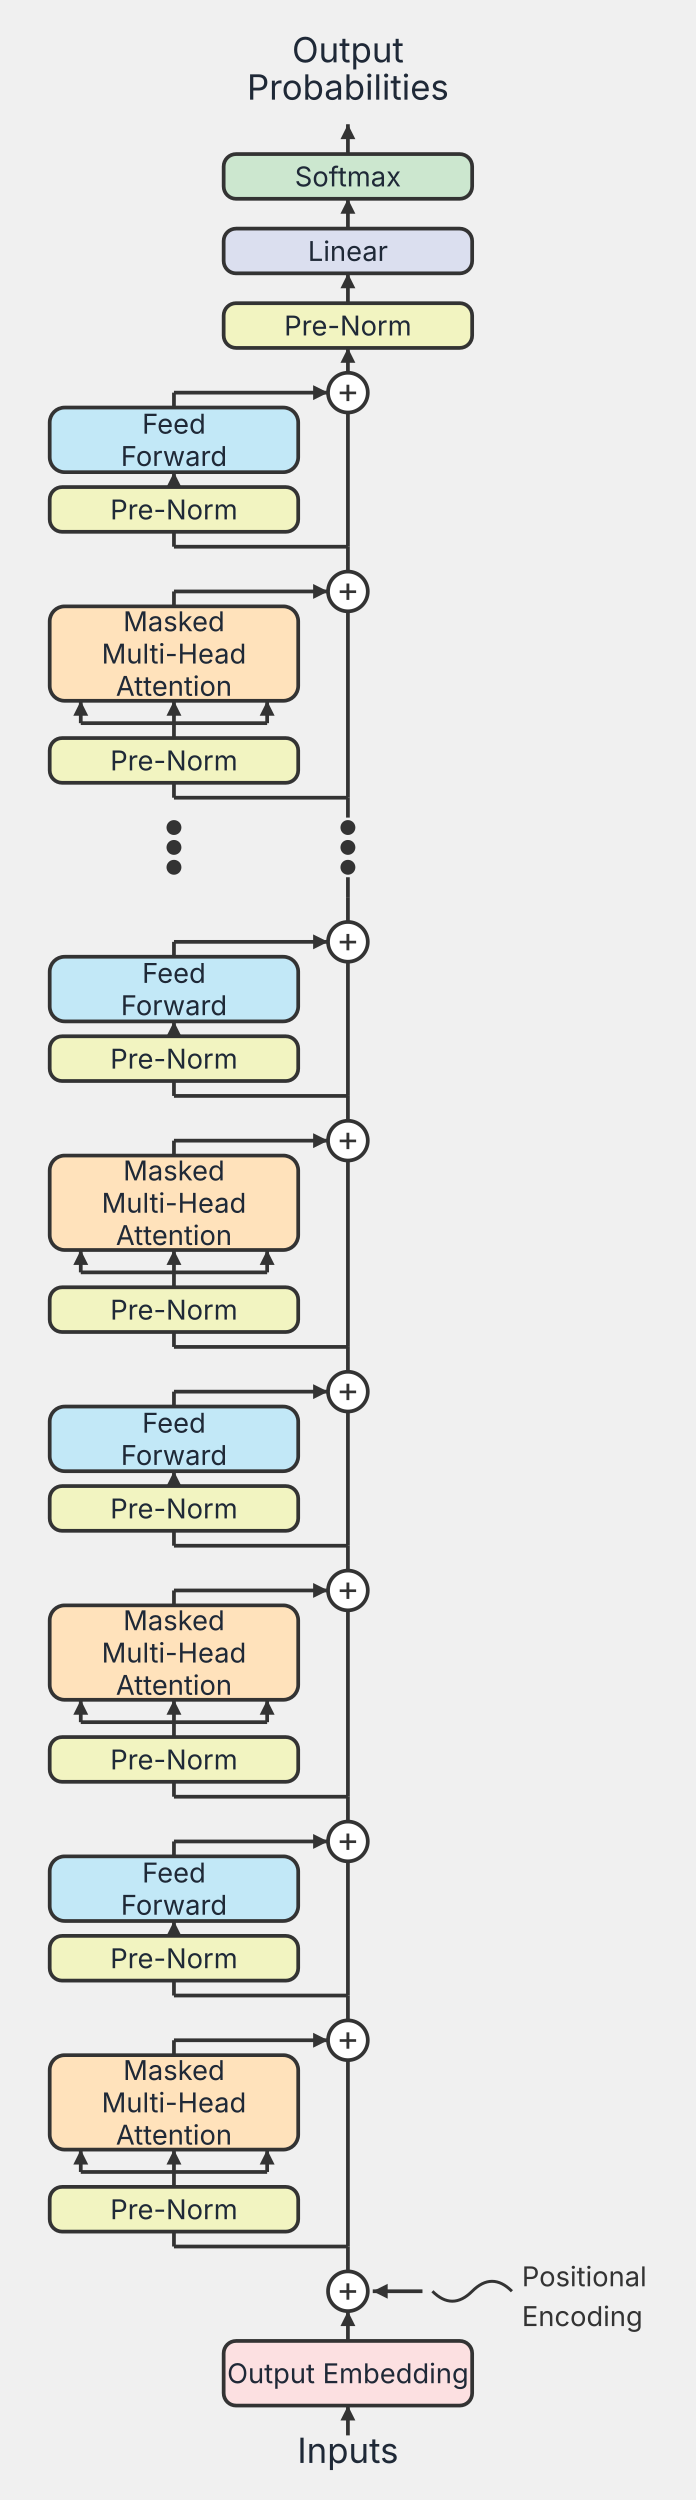
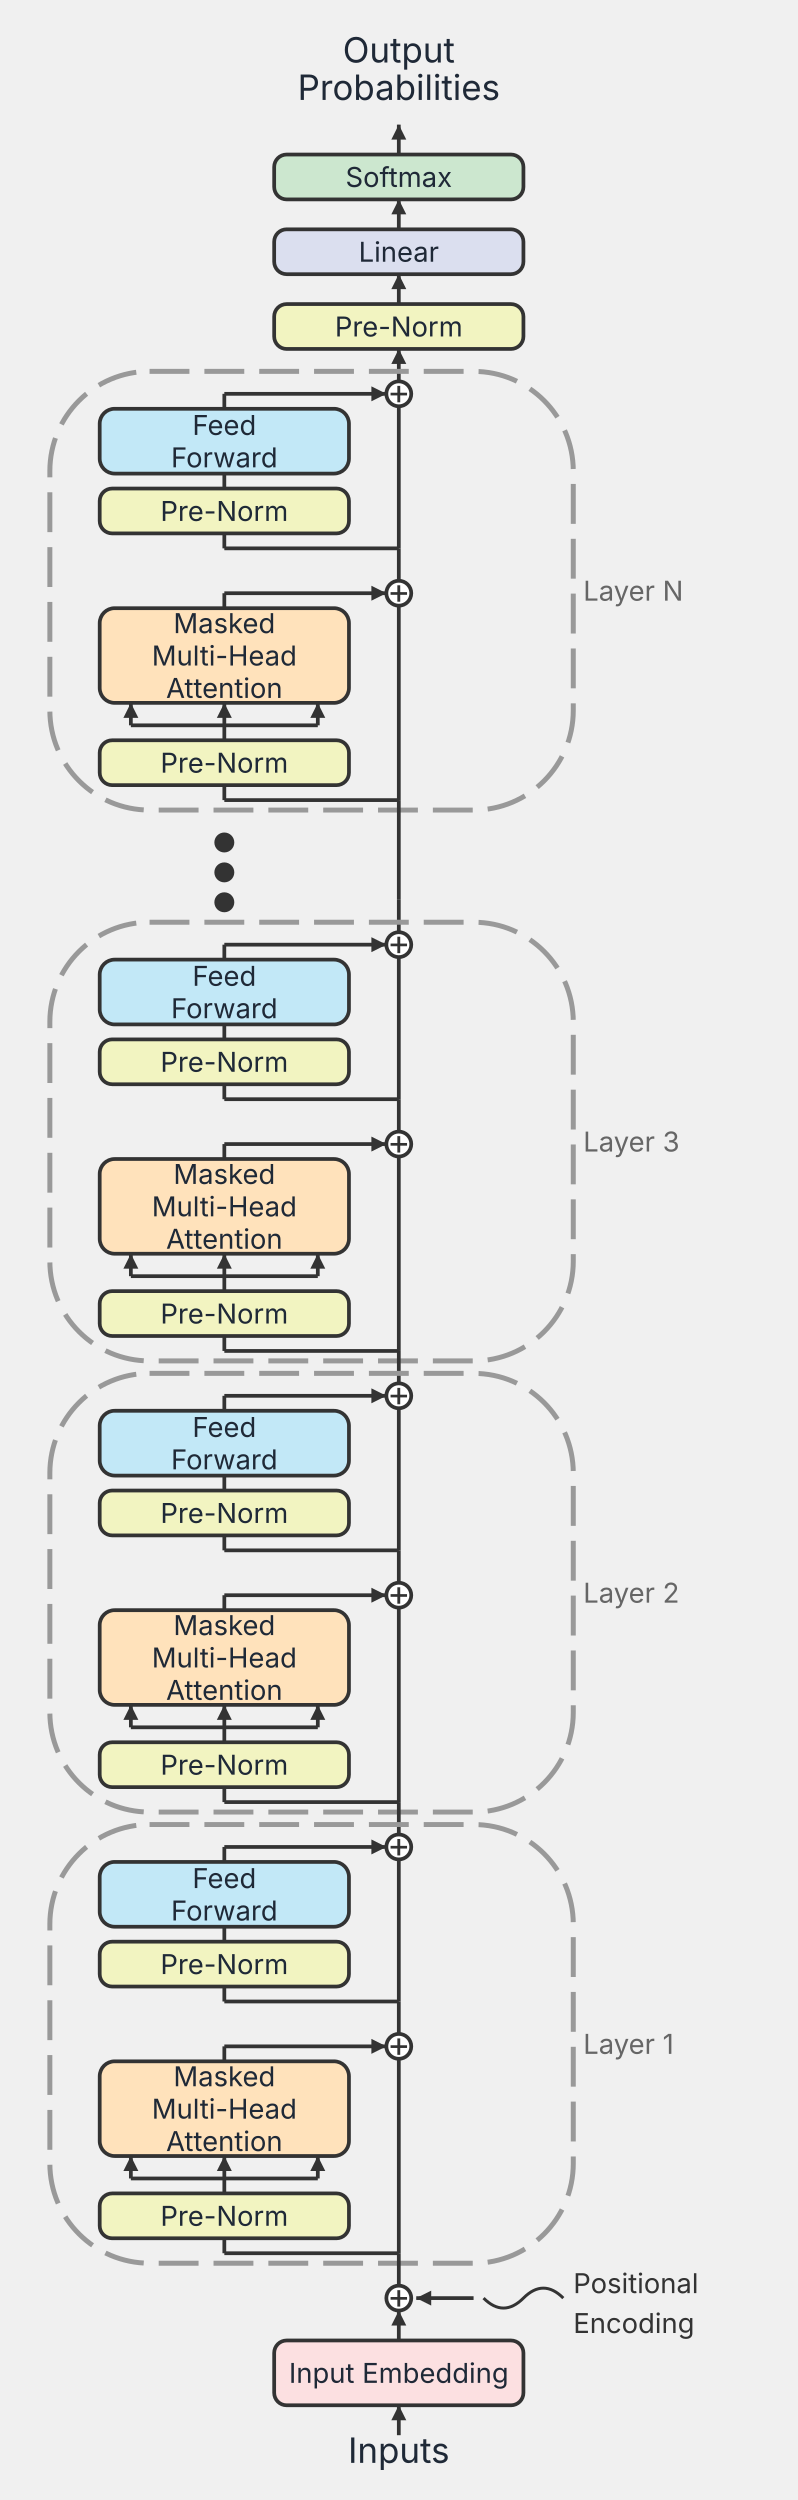
- <svg xmlns="http://www.w3.org/2000/svg" baseProfile="full" height="1006.0px" version="1.1" viewBox="0 0 280 1006.0" width="280px">
+ <svg xmlns="http://www.w3.org/2000/svg" baseProfile="full" height="1003.0px" version="1.1" viewBox="0 0 320 1003.0" width="320px">
  <defs>
    <marker id="arrowhead" markerHeight="4" markerWidth="4" orient="auto" refX="4" refY="2.0">
      <polygon fill="#374151" points="0,0 4,2.0 0,4" />
    </marker>
    <marker id="arrowhead_333333" markerHeight="4" markerWidth="4" orient="auto" refX="4" refY="2.0">
      <polygon fill="#333333" points="0,0 4,2.0 0,4" />
    </marker>
  </defs>
-   <text dominant-baseline="central" fill="#1F2937" font-family="Inter, Segoe UI, Helvetica, Arial, sans-serif" font-size="14px" text-anchor="middle" x="140" y="20">Output</text>
-   <text dominant-baseline="central" fill="#1F2937" font-family="Inter, Segoe UI, Helvetica, Arial, sans-serif" font-size="14px" text-anchor="middle" x="140" y="35">Probabilities</text>
-   <line marker-end="url(#arrowhead_333333)" stroke="#333333" stroke-width="1.5" x1="140" x2="140" y1="62" y2="50" />
-   <rect fill="#cce7cf" height="18" rx="5" ry="5" stroke="#333333" stroke-width="1.5" width="100" x="90.0" y="62" />
-   <text dominant-baseline="central" fill="#1F2937" font-family="Inter, Segoe UI, Helvetica, Arial, sans-serif" font-size="11px" text-anchor="middle" x="140.0" y="71.0">Softmax</text>
-   <line marker-end="url(#arrowhead_333333)" stroke="#333333" stroke-width="1.5" x1="140" x2="140" y1="92" y2="80" />
-   <rect fill="#dbdfef" height="18" rx="5" ry="5" stroke="#333333" stroke-width="1.5" width="100" x="90.0" y="92" />
-   <text dominant-baseline="central" fill="#1F2937" font-family="Inter, Segoe UI, Helvetica, Arial, sans-serif" font-size="11px" text-anchor="middle" x="140.0" y="101.0">Linear</text>
-   <line marker-end="url(#arrowhead_333333)" stroke="#333333" stroke-width="1.5" x1="140" x2="140" y1="122" y2="110" />
-   <rect fill="#f2f4c1" height="18" rx="5" ry="5" stroke="#333333" stroke-width="1.5" width="100" x="90.0" y="122" />
-   <text dominant-baseline="central" fill="#1F2937" font-family="Inter, Segoe UI, Helvetica, Arial, sans-serif" font-size="11px" text-anchor="middle" x="140.0" y="131.0">Pre-Norm</text>
-   <line marker-end="url(#arrowhead_333333)" stroke="#333333" stroke-width="1.5" x1="140" x2="140" y1="150" y2="140" />
-   <circle cx="140" cy="158" fill="white" r="8" stroke="#333333" stroke-width="1.5" />
-   <text dominant-baseline="central" fill="#333333" font-family="Inter, Segoe UI, Helvetica, Arial, sans-serif" font-size="14px" text-anchor="middle" x="140" y="157">+</text>
-   <rect fill="#c2e8f7" height="26" rx="6" ry="6" stroke="#333333" stroke-width="1.5" width="100" x="20.0" y="164" />
-   <text dominant-baseline="central" fill="#1F2937" font-family="Inter, Segoe UI, Helvetica, Arial, sans-serif" font-size="11px" text-anchor="middle" x="70" y="170.5">Feed</text>
-   <text dominant-baseline="central" fill="#1F2937" font-family="Inter, Segoe UI, Helvetica, Arial, sans-serif" font-size="11px" text-anchor="middle" x="70" y="183.5">Forward</text>
-   <line stroke="#333333" stroke-width="1.5" x1="70" x2="70" y1="164" y2="158" />
-   <line marker-end="url(#arrowhead_333333)" stroke="#333333" stroke-width="1.5" x1="70" x2="132" y1="158" y2="158" />
-   <rect fill="#f2f4c1" height="18" rx="5" ry="5" stroke="#333333" stroke-width="1.5" width="100" x="20.0" y="196" />
-   <text dominant-baseline="central" fill="#1F2937" font-family="Inter, Segoe UI, Helvetica, Arial, sans-serif" font-size="11px" text-anchor="middle" x="70.0" y="205.0">Pre-Norm</text>
-   <line marker-end="url(#arrowhead_333333)" stroke="#333333" stroke-width="1.5" x1="70" x2="70" y1="196" y2="190" />
-   <line stroke="#333333" stroke-width="1.5" x1="140" x2="140" y1="166" y2="220" />
-   <line stroke="#333333" stroke-width="1.5" x1="70" x2="140" y1="220" y2="220" />
-   <line stroke="#333333" stroke-width="1.5" x1="70" x2="70" y1="220" y2="214" />
-   <line stroke="#333333" stroke-width="1.5" x1="140" x2="140" y1="220" y2="230" />
-   <circle cx="140" cy="238" fill="white" r="8" stroke="#333333" stroke-width="1.5" />
-   <text dominant-baseline="central" fill="#333333" font-family="Inter, Segoe UI, Helvetica, Arial, sans-serif" font-size="14px" text-anchor="middle" x="140" y="237">+</text>
-   <rect fill="#ffe2bb" height="38" rx="6" ry="6" stroke="#333333" stroke-width="1.5" width="100" x="20.0" y="244" />
-   <text dominant-baseline="central" fill="#1F2937" font-family="Inter, Segoe UI, Helvetica, Arial, sans-serif" font-size="11px" text-anchor="middle" x="70" y="250.0">Masked</text>
-   <text dominant-baseline="central" fill="#1F2937" font-family="Inter, Segoe UI, Helvetica, Arial, sans-serif" font-size="11px" text-anchor="middle" x="70" y="263.0">Multi-Head</text>
-   <text dominant-baseline="central" fill="#1F2937" font-family="Inter, Segoe UI, Helvetica, Arial, sans-serif" font-size="11px" text-anchor="middle" x="70" y="276.0">Attention</text>
-   <line stroke="#333333" stroke-width="1.5" x1="70" x2="70" y1="244" y2="238" />
-   <line marker-end="url(#arrowhead_333333)" stroke="#333333" stroke-width="1.5" x1="70" x2="132" y1="238" y2="238" />
-   <line stroke="#333333" stroke-width="1.5" x1="70" x2="32.5" y1="291.0" y2="291.0" />
-   <line stroke="#333333" stroke-width="1.5" x1="70" x2="107.5" y1="291.0" y2="291.0" />
-   <line marker-end="url(#arrowhead_333333)" stroke="#333333" stroke-width="1.5" x1="32.5" x2="32.5" y1="291.0" y2="282" />
-   <line marker-end="url(#arrowhead_333333)" stroke="#333333" stroke-width="1.5" x1="107.5" x2="107.5" y1="291.0" y2="282" />
-   <rect fill="#f2f4c1" height="18" rx="5" ry="5" stroke="#333333" stroke-width="1.5" width="100" x="20.0" y="297.0" />
-   <text dominant-baseline="central" fill="#1F2937" font-family="Inter, Segoe UI, Helvetica, Arial, sans-serif" font-size="11px" text-anchor="middle" x="70.0" y="306.0">Pre-Norm</text>
-   <line marker-end="url(#arrowhead_333333)" stroke="#333333" stroke-width="1.5" x1="70" x2="70" y1="297.0" y2="282" />
-   <line stroke="#333333" stroke-width="1.5" x1="140" x2="140" y1="246" y2="321.0" />
-   <line stroke="#333333" stroke-width="1.5" x1="70" x2="140" y1="321.0" y2="321.0" />
-   <line stroke="#333333" stroke-width="1.5" x1="70" x2="70" y1="321.0" y2="315.0" />
-   <line stroke="#333333" stroke-width="1.5" x1="140" x2="140" y1="321.0" y2="329.0" />
-   <circle cx="140" cy="333.0" fill="#333333" r="3" />
-   <circle cx="140" cy="341.0" fill="#333333" r="3" />
-   <circle cx="140" cy="349.0" fill="#333333" r="3" />
-   <circle cx="70" cy="333.0" fill="#333333" r="3" />
-   <circle cx="70" cy="341.0" fill="#333333" r="3" />
-   <circle cx="70" cy="349.0" fill="#333333" r="3" />
-   <line stroke="#333333" stroke-width="1.5" x1="140" x2="140" y1="353.0" y2="361.0" />
-   <line stroke="#333333" stroke-width="1.5" x1="140" x2="140" y1="361.0" y2="371.0" />
-   <circle cx="140" cy="379.0" fill="white" r="8" stroke="#333333" stroke-width="1.5" />
-   <text dominant-baseline="central" fill="#333333" font-family="Inter, Segoe UI, Helvetica, Arial, sans-serif" font-size="14px" text-anchor="middle" x="140" y="378.0">+</text>
-   <rect fill="#c2e8f7" height="26" rx="6" ry="6" stroke="#333333" stroke-width="1.5" width="100" x="20.0" y="385.0" />
-   <text dominant-baseline="central" fill="#1F2937" font-family="Inter, Segoe UI, Helvetica, Arial, sans-serif" font-size="11px" text-anchor="middle" x="70" y="391.5">Feed</text>
-   <text dominant-baseline="central" fill="#1F2937" font-family="Inter, Segoe UI, Helvetica, Arial, sans-serif" font-size="11px" text-anchor="middle" x="70" y="404.5">Forward</text>
-   <line stroke="#333333" stroke-width="1.5" x1="70" x2="70" y1="385.0" y2="379.0" />
-   <line marker-end="url(#arrowhead_333333)" stroke="#333333" stroke-width="1.5" x1="70" x2="132" y1="379.0" y2="379.0" />
-   <rect fill="#f2f4c1" height="18" rx="5" ry="5" stroke="#333333" stroke-width="1.5" width="100" x="20.0" y="417.0" />
-   <text dominant-baseline="central" fill="#1F2937" font-family="Inter, Segoe UI, Helvetica, Arial, sans-serif" font-size="11px" text-anchor="middle" x="70.0" y="426.0">Pre-Norm</text>
-   <line marker-end="url(#arrowhead_333333)" stroke="#333333" stroke-width="1.5" x1="70" x2="70" y1="417.0" y2="411.0" />
-   <line stroke="#333333" stroke-width="1.5" x1="140" x2="140" y1="387.0" y2="441.0" />
-   <line stroke="#333333" stroke-width="1.5" x1="70" x2="140" y1="441.0" y2="441.0" />
-   <line stroke="#333333" stroke-width="1.5" x1="70" x2="70" y1="441.0" y2="435.0" />
-   <line stroke="#333333" stroke-width="1.5" x1="140" x2="140" y1="441.0" y2="451.0" />
-   <circle cx="140" cy="459.0" fill="white" r="8" stroke="#333333" stroke-width="1.5" />
-   <text dominant-baseline="central" fill="#333333" font-family="Inter, Segoe UI, Helvetica, Arial, sans-serif" font-size="14px" text-anchor="middle" x="140" y="458.0">+</text>
-   <rect fill="#ffe2bb" height="38" rx="6" ry="6" stroke="#333333" stroke-width="1.5" width="100" x="20.0" y="465.0" />
-   <text dominant-baseline="central" fill="#1F2937" font-family="Inter, Segoe UI, Helvetica, Arial, sans-serif" font-size="11px" text-anchor="middle" x="70" y="471.0">Masked</text>
-   <text dominant-baseline="central" fill="#1F2937" font-family="Inter, Segoe UI, Helvetica, Arial, sans-serif" font-size="11px" text-anchor="middle" x="70" y="484.0">Multi-Head</text>
-   <text dominant-baseline="central" fill="#1F2937" font-family="Inter, Segoe UI, Helvetica, Arial, sans-serif" font-size="11px" text-anchor="middle" x="70" y="497.0">Attention</text>
-   <line stroke="#333333" stroke-width="1.5" x1="70" x2="70" y1="465.0" y2="459.0" />
-   <line marker-end="url(#arrowhead_333333)" stroke="#333333" stroke-width="1.5" x1="70" x2="132" y1="459.0" y2="459.0" />
-   <line stroke="#333333" stroke-width="1.5" x1="70" x2="32.5" y1="512.0" y2="512.0" />
-   <line stroke="#333333" stroke-width="1.5" x1="70" x2="107.5" y1="512.0" y2="512.0" />
-   <line marker-end="url(#arrowhead_333333)" stroke="#333333" stroke-width="1.5" x1="32.5" x2="32.5" y1="512.0" y2="503.0" />
-   <line marker-end="url(#arrowhead_333333)" stroke="#333333" stroke-width="1.5" x1="107.5" x2="107.5" y1="512.0" y2="503.0" />
-   <rect fill="#f2f4c1" height="18" rx="5" ry="5" stroke="#333333" stroke-width="1.5" width="100" x="20.0" y="518.0" />
-   <text dominant-baseline="central" fill="#1F2937" font-family="Inter, Segoe UI, Helvetica, Arial, sans-serif" font-size="11px" text-anchor="middle" x="70.0" y="527.0">Pre-Norm</text>
-   <line marker-end="url(#arrowhead_333333)" stroke="#333333" stroke-width="1.5" x1="70" x2="70" y1="518.0" y2="503.0" />
-   <line stroke="#333333" stroke-width="1.5" x1="140" x2="140" y1="467.0" y2="542.0" />
-   <line stroke="#333333" stroke-width="1.5" x1="70" x2="140" y1="542.0" y2="542.0" />
-   <line stroke="#333333" stroke-width="1.5" x1="70" x2="70" y1="542.0" y2="536.0" />
-   <line stroke="#333333" stroke-width="1.5" x1="140" x2="140" y1="542.0" y2="552.0" />
-   <circle cx="140" cy="560.0" fill="white" r="8" stroke="#333333" stroke-width="1.5" />
-   <text dominant-baseline="central" fill="#333333" font-family="Inter, Segoe UI, Helvetica, Arial, sans-serif" font-size="14px" text-anchor="middle" x="140" y="559.0">+</text>
-   <rect fill="#c2e8f7" height="26" rx="6" ry="6" stroke="#333333" stroke-width="1.5" width="100" x="20.0" y="566.0" />
-   <text dominant-baseline="central" fill="#1F2937" font-family="Inter, Segoe UI, Helvetica, Arial, sans-serif" font-size="11px" text-anchor="middle" x="70" y="572.5">Feed</text>
-   <text dominant-baseline="central" fill="#1F2937" font-family="Inter, Segoe UI, Helvetica, Arial, sans-serif" font-size="11px" text-anchor="middle" x="70" y="585.5">Forward</text>
-   <line stroke="#333333" stroke-width="1.5" x1="70" x2="70" y1="566.0" y2="560.0" />
-   <line marker-end="url(#arrowhead_333333)" stroke="#333333" stroke-width="1.5" x1="70" x2="132" y1="560.0" y2="560.0" />
-   <rect fill="#f2f4c1" height="18" rx="5" ry="5" stroke="#333333" stroke-width="1.5" width="100" x="20.0" y="598.0" />
-   <text dominant-baseline="central" fill="#1F2937" font-family="Inter, Segoe UI, Helvetica, Arial, sans-serif" font-size="11px" text-anchor="middle" x="70.0" y="607.0">Pre-Norm</text>
-   <line marker-end="url(#arrowhead_333333)" stroke="#333333" stroke-width="1.5" x1="70" x2="70" y1="598.0" y2="592.0" />
-   <line stroke="#333333" stroke-width="1.5" x1="140" x2="140" y1="568.0" y2="622.0" />
-   <line stroke="#333333" stroke-width="1.5" x1="70" x2="140" y1="622.0" y2="622.0" />
-   <line stroke="#333333" stroke-width="1.5" x1="70" x2="70" y1="622.0" y2="616.0" />
-   <line stroke="#333333" stroke-width="1.5" x1="140" x2="140" y1="622.0" y2="632.0" />
-   <circle cx="140" cy="640.0" fill="white" r="8" stroke="#333333" stroke-width="1.5" />
-   <text dominant-baseline="central" fill="#333333" font-family="Inter, Segoe UI, Helvetica, Arial, sans-serif" font-size="14px" text-anchor="middle" x="140" y="639.0">+</text>
-   <rect fill="#ffe2bb" height="38" rx="6" ry="6" stroke="#333333" stroke-width="1.5" width="100" x="20.0" y="646.0" />
-   <text dominant-baseline="central" fill="#1F2937" font-family="Inter, Segoe UI, Helvetica, Arial, sans-serif" font-size="11px" text-anchor="middle" x="70" y="652.0">Masked</text>
-   <text dominant-baseline="central" fill="#1F2937" font-family="Inter, Segoe UI, Helvetica, Arial, sans-serif" font-size="11px" text-anchor="middle" x="70" y="665.0">Multi-Head</text>
-   <text dominant-baseline="central" fill="#1F2937" font-family="Inter, Segoe UI, Helvetica, Arial, sans-serif" font-size="11px" text-anchor="middle" x="70" y="678.0">Attention</text>
-   <line stroke="#333333" stroke-width="1.5" x1="70" x2="70" y1="646.0" y2="640.0" />
-   <line marker-end="url(#arrowhead_333333)" stroke="#333333" stroke-width="1.5" x1="70" x2="132" y1="640.0" y2="640.0" />
-   <line stroke="#333333" stroke-width="1.5" x1="70" x2="32.5" y1="693.0" y2="693.0" />
-   <line stroke="#333333" stroke-width="1.5" x1="70" x2="107.5" y1="693.0" y2="693.0" />
-   <line marker-end="url(#arrowhead_333333)" stroke="#333333" stroke-width="1.5" x1="32.5" x2="32.5" y1="693.0" y2="684.0" />
-   <line marker-end="url(#arrowhead_333333)" stroke="#333333" stroke-width="1.5" x1="107.5" x2="107.5" y1="693.0" y2="684.0" />
-   <rect fill="#f2f4c1" height="18" rx="5" ry="5" stroke="#333333" stroke-width="1.5" width="100" x="20.0" y="699.0" />
-   <text dominant-baseline="central" fill="#1F2937" font-family="Inter, Segoe UI, Helvetica, Arial, sans-serif" font-size="11px" text-anchor="middle" x="70.0" y="708.0">Pre-Norm</text>
-   <line marker-end="url(#arrowhead_333333)" stroke="#333333" stroke-width="1.5" x1="70" x2="70" y1="699.0" y2="684.0" />
-   <line stroke="#333333" stroke-width="1.5" x1="140" x2="140" y1="648.0" y2="723.0" />
-   <line stroke="#333333" stroke-width="1.5" x1="70" x2="140" y1="723.0" y2="723.0" />
-   <line stroke="#333333" stroke-width="1.5" x1="70" x2="70" y1="723.0" y2="717.0" />
-   <line stroke="#333333" stroke-width="1.5" x1="140" x2="140" y1="723.0" y2="733.0" />
-   <circle cx="140" cy="741.0" fill="white" r="8" stroke="#333333" stroke-width="1.5" />
-   <text dominant-baseline="central" fill="#333333" font-family="Inter, Segoe UI, Helvetica, Arial, sans-serif" font-size="14px" text-anchor="middle" x="140" y="740.0">+</text>
-   <rect fill="#c2e8f7" height="26" rx="6" ry="6" stroke="#333333" stroke-width="1.5" width="100" x="20.0" y="747.0" />
-   <text dominant-baseline="central" fill="#1F2937" font-family="Inter, Segoe UI, Helvetica, Arial, sans-serif" font-size="11px" text-anchor="middle" x="70" y="753.5">Feed</text>
-   <text dominant-baseline="central" fill="#1F2937" font-family="Inter, Segoe UI, Helvetica, Arial, sans-serif" font-size="11px" text-anchor="middle" x="70" y="766.5">Forward</text>
-   <line stroke="#333333" stroke-width="1.5" x1="70" x2="70" y1="747.0" y2="741.0" />
-   <line marker-end="url(#arrowhead_333333)" stroke="#333333" stroke-width="1.5" x1="70" x2="132" y1="741.0" y2="741.0" />
-   <rect fill="#f2f4c1" height="18" rx="5" ry="5" stroke="#333333" stroke-width="1.5" width="100" x="20.0" y="779.0" />
-   <text dominant-baseline="central" fill="#1F2937" font-family="Inter, Segoe UI, Helvetica, Arial, sans-serif" font-size="11px" text-anchor="middle" x="70.0" y="788.0">Pre-Norm</text>
-   <line marker-end="url(#arrowhead_333333)" stroke="#333333" stroke-width="1.5" x1="70" x2="70" y1="779.0" y2="773.0" />
-   <line stroke="#333333" stroke-width="1.5" x1="140" x2="140" y1="749.0" y2="803.0" />
-   <line stroke="#333333" stroke-width="1.5" x1="70" x2="140" y1="803.0" y2="803.0" />
-   <line stroke="#333333" stroke-width="1.5" x1="70" x2="70" y1="803.0" y2="797.0" />
-   <line stroke="#333333" stroke-width="1.5" x1="140" x2="140" y1="803.0" y2="813.0" />
-   <circle cx="140" cy="821.0" fill="white" r="8" stroke="#333333" stroke-width="1.5" />
-   <text dominant-baseline="central" fill="#333333" font-family="Inter, Segoe UI, Helvetica, Arial, sans-serif" font-size="14px" text-anchor="middle" x="140" y="820.0">+</text>
-   <rect fill="#ffe2bb" height="38" rx="6" ry="6" stroke="#333333" stroke-width="1.5" width="100" x="20.0" y="827.0" />
-   <text dominant-baseline="central" fill="#1F2937" font-family="Inter, Segoe UI, Helvetica, Arial, sans-serif" font-size="11px" text-anchor="middle" x="70" y="833.0">Masked</text>
-   <text dominant-baseline="central" fill="#1F2937" font-family="Inter, Segoe UI, Helvetica, Arial, sans-serif" font-size="11px" text-anchor="middle" x="70" y="846.0">Multi-Head</text>
-   <text dominant-baseline="central" fill="#1F2937" font-family="Inter, Segoe UI, Helvetica, Arial, sans-serif" font-size="11px" text-anchor="middle" x="70" y="859.0">Attention</text>
-   <line stroke="#333333" stroke-width="1.5" x1="70" x2="70" y1="827.0" y2="821.0" />
-   <line marker-end="url(#arrowhead_333333)" stroke="#333333" stroke-width="1.5" x1="70" x2="132" y1="821.0" y2="821.0" />
-   <line stroke="#333333" stroke-width="1.5" x1="70" x2="32.5" y1="874.0" y2="874.0" />
-   <line stroke="#333333" stroke-width="1.5" x1="70" x2="107.5" y1="874.0" y2="874.0" />
-   <line marker-end="url(#arrowhead_333333)" stroke="#333333" stroke-width="1.5" x1="32.5" x2="32.5" y1="874.0" y2="865.0" />
-   <line marker-end="url(#arrowhead_333333)" stroke="#333333" stroke-width="1.5" x1="107.5" x2="107.5" y1="874.0" y2="865.0" />
-   <rect fill="#f2f4c1" height="18" rx="5" ry="5" stroke="#333333" stroke-width="1.5" width="100" x="20.0" y="880.0" />
-   <text dominant-baseline="central" fill="#1F2937" font-family="Inter, Segoe UI, Helvetica, Arial, sans-serif" font-size="11px" text-anchor="middle" x="70.0" y="889.0">Pre-Norm</text>
-   <line marker-end="url(#arrowhead_333333)" stroke="#333333" stroke-width="1.5" x1="70" x2="70" y1="880.0" y2="865.0" />
-   <line stroke="#333333" stroke-width="1.5" x1="140" x2="140" y1="829.0" y2="904.0" />
-   <line stroke="#333333" stroke-width="1.5" x1="70" x2="140" y1="904.0" y2="904.0" />
-   <line stroke="#333333" stroke-width="1.5" x1="70" x2="70" y1="904.0" y2="898.0" />
-   <line stroke="#333333" stroke-width="1.5" x1="140" x2="140" y1="904.0" y2="922.0" />
-   <circle cx="140" cy="922.0" fill="white" r="8" stroke="#333333" stroke-width="1.5" />
-   <text dominant-baseline="central" fill="#333333" font-family="Inter, Segoe UI, Helvetica, Arial, sans-serif" font-size="14px" text-anchor="middle" x="140" y="921.0">+</text>
-   <text dominant-baseline="central" fill="#333333" font-family="Inter, Segoe UI, Helvetica, Arial, sans-serif" font-size="11px" text-anchor="start" x="210" y="916.0">Positional</text>
-   <text dominant-baseline="central" fill="#333333" font-family="Inter, Segoe UI, Helvetica, Arial, sans-serif" font-size="11px" text-anchor="start" x="210" y="932.0">Encoding</text>
-   <path d="M206,922.0 q-8,-8 -16,0 q-8,8 -16,0" fill="none" stroke="#333333" stroke-width="1.2" />
-   <line marker-end="url(#arrowhead_333333)" stroke="#333333" stroke-width="1.5" x1="170" x2="150" y1="922.0" y2="922.0" />
-   <line marker-end="url(#arrowhead_333333)" stroke="#333333" stroke-width="1.5" x1="140" x2="140" y1="942.0" y2="930.0" />
-   <rect fill="#fce0e1" height="26" rx="5" ry="5" stroke="#333333" stroke-width="1.5" width="100" x="90.0" y="942.0" />
-   <text dominant-baseline="central" fill="#1F2937" font-family="Inter, Segoe UI, Helvetica, Arial, sans-serif" font-size="11px" text-anchor="middle" x="140.0" y="955.0">Output Embedding</text>
-   <line marker-end="url(#arrowhead_333333)" stroke="#333333" stroke-width="1.5" x1="140" x2="140" y1="980.0" y2="968.0" />
-   <text dominant-baseline="central" fill="#1F2937" font-family="Inter, Segoe UI, Helvetica, Arial, sans-serif" font-size="14px" text-anchor="middle" x="140" y="986.0">Inputs</text>
+   <text dominant-baseline="central" fill="#1F2937" font-family="Inter, Segoe UI, Helvetica, Arial, sans-serif" font-size="14px" text-anchor="middle" x="160" y="20">Output</text>
+   <text dominant-baseline="central" fill="#1F2937" font-family="Inter, Segoe UI, Helvetica, Arial, sans-serif" font-size="14px" text-anchor="middle" x="160" y="35">Probabilities</text>
+   <line marker-end="url(#arrowhead_333333)" stroke="#333333" stroke-width="1.5" x1="160" x2="160" y1="62" y2="50" />
+   <rect fill="#cce7cf" height="18" rx="5" ry="5" stroke="#333333" stroke-width="1.5" width="100" x="110.0" y="62" />
+   <text dominant-baseline="central" fill="#1F2937" font-family="Inter, Segoe UI, Helvetica, Arial, sans-serif" font-size="11px" text-anchor="middle" x="160.0" y="71.0">Softmax</text>
+   <line marker-end="url(#arrowhead_333333)" stroke="#333333" stroke-width="1.5" x1="160" x2="160" y1="92" y2="80" />
+   <rect fill="#dbdfef" height="18" rx="5" ry="5" stroke="#333333" stroke-width="1.5" width="100" x="110.0" y="92" />
+   <text dominant-baseline="central" fill="#1F2937" font-family="Inter, Segoe UI, Helvetica, Arial, sans-serif" font-size="11px" text-anchor="middle" x="160.0" y="101.0">Linear</text>
+   <line marker-end="url(#arrowhead_333333)" stroke="#333333" stroke-width="1.5" x1="160" x2="160" y1="122" y2="110" />
+   <rect fill="#f2f4c1" height="18" rx="5" ry="5" stroke="#333333" stroke-width="1.5" width="100" x="110.0" y="122" />
+   <text dominant-baseline="central" fill="#1F2937" font-family="Inter, Segoe UI, Helvetica, Arial, sans-serif" font-size="11px" text-anchor="middle" x="160.0" y="131.0">Pre-Norm</text>
+   <line marker-end="url(#arrowhead_333333)" stroke="#333333" stroke-width="1.5" x1="160" x2="160" y1="153" y2="140" />
+   <circle cx="160" cy="158" fill="white" r="5" stroke="#333333" stroke-width="1.5" />
+   <text dominant-baseline="central" fill="#333333" font-family="Inter, Segoe UI, Helvetica, Arial, sans-serif" font-size="14px" text-anchor="middle" x="160" y="157">+</text>
+   <rect fill="#c2e8f7" height="26" rx="6" ry="6" stroke="#333333" stroke-width="1.5" width="100" x="40.0" y="164" />
+   <text dominant-baseline="central" fill="#1F2937" font-family="Inter, Segoe UI, Helvetica, Arial, sans-serif" font-size="11px" text-anchor="middle" x="90" y="170.5">Feed</text>
+   <text dominant-baseline="central" fill="#1F2937" font-family="Inter, Segoe UI, Helvetica, Arial, sans-serif" font-size="11px" text-anchor="middle" x="90" y="183.5">Forward</text>
+   <line stroke="#333333" stroke-width="1.5" x1="90" x2="90" y1="164" y2="158" />
+   <line marker-end="url(#arrowhead_333333)" stroke="#333333" stroke-width="1.5" x1="90" x2="155" y1="158" y2="158" />
+   <rect fill="#f2f4c1" height="18" rx="5" ry="5" stroke="#333333" stroke-width="1.5" width="100" x="40.0" y="196" />
+   <text dominant-baseline="central" fill="#1F2937" font-family="Inter, Segoe UI, Helvetica, Arial, sans-serif" font-size="11px" text-anchor="middle" x="90.0" y="205.0">Pre-Norm</text>
+   <line stroke="#333333" stroke-width="1.5" x1="90" x2="90" y1="196" y2="190" />
+   <line stroke="#333333" stroke-width="1.5" x1="160" x2="160" y1="163" y2="220" />
+   <line stroke="#333333" stroke-width="1.5" x1="90" x2="160" y1="220" y2="220" />
+   <line stroke="#333333" stroke-width="1.5" x1="90" x2="90" y1="220" y2="214" />
+   <line stroke="#333333" stroke-width="1.5" x1="160" x2="160" y1="220" y2="233" />
+   <circle cx="160" cy="238" fill="white" r="5" stroke="#333333" stroke-width="1.5" />
+   <text dominant-baseline="central" fill="#333333" font-family="Inter, Segoe UI, Helvetica, Arial, sans-serif" font-size="14px" text-anchor="middle" x="160" y="237">+</text>
+   <rect fill="#ffe2bb" height="38" rx="6" ry="6" stroke="#333333" stroke-width="1.5" width="100" x="40.0" y="244" />
+   <text dominant-baseline="central" fill="#1F2937" font-family="Inter, Segoe UI, Helvetica, Arial, sans-serif" font-size="11px" text-anchor="middle" x="90" y="250.0">Masked</text>
+   <text dominant-baseline="central" fill="#1F2937" font-family="Inter, Segoe UI, Helvetica, Arial, sans-serif" font-size="11px" text-anchor="middle" x="90" y="263.0">Multi-Head</text>
+   <text dominant-baseline="central" fill="#1F2937" font-family="Inter, Segoe UI, Helvetica, Arial, sans-serif" font-size="11px" text-anchor="middle" x="90" y="276.0">Attention</text>
+   <line stroke="#333333" stroke-width="1.5" x1="90" x2="90" y1="244" y2="238" />
+   <line marker-end="url(#arrowhead_333333)" stroke="#333333" stroke-width="1.5" x1="90" x2="155" y1="238" y2="238" />
+   <line stroke="#333333" stroke-width="1.5" x1="90" x2="52.5" y1="291.0" y2="291.0" />
+   <line stroke="#333333" stroke-width="1.5" x1="90" x2="127.5" y1="291.0" y2="291.0" />
+   <line marker-end="url(#arrowhead_333333)" stroke="#333333" stroke-width="1.5" x1="52.5" x2="52.5" y1="291.0" y2="282" />
+   <line marker-end="url(#arrowhead_333333)" stroke="#333333" stroke-width="1.5" x1="127.5" x2="127.5" y1="291.0" y2="282" />
+   <rect fill="#f2f4c1" height="18" rx="5" ry="5" stroke="#333333" stroke-width="1.5" width="100" x="40.0" y="297.0" />
+   <text dominant-baseline="central" fill="#1F2937" font-family="Inter, Segoe UI, Helvetica, Arial, sans-serif" font-size="11px" text-anchor="middle" x="90.0" y="306.0">Pre-Norm</text>
+   <line marker-end="url(#arrowhead_333333)" stroke="#333333" stroke-width="1.5" x1="90" x2="90" y1="297.0" y2="282" />
+   <line stroke="#333333" stroke-width="1.5" x1="160" x2="160" y1="243" y2="321.0" />
+   <line stroke="#333333" stroke-width="1.5" x1="90" x2="160" y1="321.0" y2="321.0" />
+   <line stroke="#333333" stroke-width="1.5" x1="90" x2="90" y1="321.0" y2="315.0" />
+   <rect fill="none" height="176.0" rx="40" ry="40" stroke="#999999" stroke-dasharray="16,6" stroke-width="2" width="210.0" x="20.0" y="149" />
+   <text dominant-baseline="central" fill="#666666" font-family="Inter, Segoe UI, Helvetica, Arial, sans-serif" font-size="11px" text-anchor="start" x="234.0" y="237.0">Layer N</text>
+   <circle cx="90" cy="338.0" fill="#333333" r="4" />
+   <circle cx="90" cy="350.0" fill="#333333" r="4" />
+   <circle cx="90" cy="362.0" fill="#333333" r="4" />
+   <line stroke="#333333" stroke-width="1.5" x1="160" x2="160" y1="321.0" y2="361.0" />
+   <line stroke="#333333" stroke-width="1.5" x1="160" x2="160" y1="361.0" y2="374.0" />
+   <circle cx="160" cy="379.0" fill="white" r="5" stroke="#333333" stroke-width="1.5" />
+   <text dominant-baseline="central" fill="#333333" font-family="Inter, Segoe UI, Helvetica, Arial, sans-serif" font-size="14px" text-anchor="middle" x="160" y="378.0">+</text>
+   <rect fill="#c2e8f7" height="26" rx="6" ry="6" stroke="#333333" stroke-width="1.5" width="100" x="40.0" y="385.0" />
+   <text dominant-baseline="central" fill="#1F2937" font-family="Inter, Segoe UI, Helvetica, Arial, sans-serif" font-size="11px" text-anchor="middle" x="90" y="391.5">Feed</text>
+   <text dominant-baseline="central" fill="#1F2937" font-family="Inter, Segoe UI, Helvetica, Arial, sans-serif" font-size="11px" text-anchor="middle" x="90" y="404.5">Forward</text>
+   <line stroke="#333333" stroke-width="1.5" x1="90" x2="90" y1="385.0" y2="379.0" />
+   <line marker-end="url(#arrowhead_333333)" stroke="#333333" stroke-width="1.5" x1="90" x2="155" y1="379.0" y2="379.0" />
+   <rect fill="#f2f4c1" height="18" rx="5" ry="5" stroke="#333333" stroke-width="1.5" width="100" x="40.0" y="417.0" />
+   <text dominant-baseline="central" fill="#1F2937" font-family="Inter, Segoe UI, Helvetica, Arial, sans-serif" font-size="11px" text-anchor="middle" x="90.0" y="426.0">Pre-Norm</text>
+   <line stroke="#333333" stroke-width="1.5" x1="90" x2="90" y1="417.0" y2="411.0" />
+   <line stroke="#333333" stroke-width="1.5" x1="160" x2="160" y1="384.0" y2="441.0" />
+   <line stroke="#333333" stroke-width="1.5" x1="90" x2="160" y1="441.0" y2="441.0" />
+   <line stroke="#333333" stroke-width="1.5" x1="90" x2="90" y1="441.0" y2="435.0" />
+   <line stroke="#333333" stroke-width="1.5" x1="160" x2="160" y1="441.0" y2="454.0" />
+   <circle cx="160" cy="459.0" fill="white" r="5" stroke="#333333" stroke-width="1.5" />
+   <text dominant-baseline="central" fill="#333333" font-family="Inter, Segoe UI, Helvetica, Arial, sans-serif" font-size="14px" text-anchor="middle" x="160" y="458.0">+</text>
+   <rect fill="#ffe2bb" height="38" rx="6" ry="6" stroke="#333333" stroke-width="1.5" width="100" x="40.0" y="465.0" />
+   <text dominant-baseline="central" fill="#1F2937" font-family="Inter, Segoe UI, Helvetica, Arial, sans-serif" font-size="11px" text-anchor="middle" x="90" y="471.0">Masked</text>
+   <text dominant-baseline="central" fill="#1F2937" font-family="Inter, Segoe UI, Helvetica, Arial, sans-serif" font-size="11px" text-anchor="middle" x="90" y="484.0">Multi-Head</text>
+   <text dominant-baseline="central" fill="#1F2937" font-family="Inter, Segoe UI, Helvetica, Arial, sans-serif" font-size="11px" text-anchor="middle" x="90" y="497.0">Attention</text>
+   <line stroke="#333333" stroke-width="1.5" x1="90" x2="90" y1="465.0" y2="459.0" />
+   <line marker-end="url(#arrowhead_333333)" stroke="#333333" stroke-width="1.5" x1="90" x2="155" y1="459.0" y2="459.0" />
+   <line stroke="#333333" stroke-width="1.5" x1="90" x2="52.5" y1="512.0" y2="512.0" />
+   <line stroke="#333333" stroke-width="1.5" x1="90" x2="127.5" y1="512.0" y2="512.0" />
+   <line marker-end="url(#arrowhead_333333)" stroke="#333333" stroke-width="1.5" x1="52.5" x2="52.5" y1="512.0" y2="503.0" />
+   <line marker-end="url(#arrowhead_333333)" stroke="#333333" stroke-width="1.5" x1="127.5" x2="127.5" y1="512.0" y2="503.0" />
+   <rect fill="#f2f4c1" height="18" rx="5" ry="5" stroke="#333333" stroke-width="1.5" width="100" x="40.0" y="518.0" />
+   <text dominant-baseline="central" fill="#1F2937" font-family="Inter, Segoe UI, Helvetica, Arial, sans-serif" font-size="11px" text-anchor="middle" x="90.0" y="527.0">Pre-Norm</text>
+   <line marker-end="url(#arrowhead_333333)" stroke="#333333" stroke-width="1.5" x1="90" x2="90" y1="518.0" y2="503.0" />
+   <line stroke="#333333" stroke-width="1.5" x1="160" x2="160" y1="464.0" y2="542.0" />
+   <line stroke="#333333" stroke-width="1.5" x1="90" x2="160" y1="542.0" y2="542.0" />
+   <line stroke="#333333" stroke-width="1.5" x1="90" x2="90" y1="542.0" y2="536.0" />
+   <rect fill="none" height="176.0" rx="40" ry="40" stroke="#999999" stroke-dasharray="16,6" stroke-width="2" width="210.0" x="20.0" y="370.0" />
+   <text dominant-baseline="central" fill="#666666" font-family="Inter, Segoe UI, Helvetica, Arial, sans-serif" font-size="11px" text-anchor="start" x="234.0" y="458.0">Layer 3</text>
+   <line stroke="#333333" stroke-width="1.5" x1="160" x2="160" y1="542.0" y2="555.0" />
+   <circle cx="160" cy="560.0" fill="white" r="5" stroke="#333333" stroke-width="1.5" />
+   <text dominant-baseline="central" fill="#333333" font-family="Inter, Segoe UI, Helvetica, Arial, sans-serif" font-size="14px" text-anchor="middle" x="160" y="559.0">+</text>
+   <rect fill="#c2e8f7" height="26" rx="6" ry="6" stroke="#333333" stroke-width="1.5" width="100" x="40.0" y="566.0" />
+   <text dominant-baseline="central" fill="#1F2937" font-family="Inter, Segoe UI, Helvetica, Arial, sans-serif" font-size="11px" text-anchor="middle" x="90" y="572.5">Feed</text>
+   <text dominant-baseline="central" fill="#1F2937" font-family="Inter, Segoe UI, Helvetica, Arial, sans-serif" font-size="11px" text-anchor="middle" x="90" y="585.5">Forward</text>
+   <line stroke="#333333" stroke-width="1.5" x1="90" x2="90" y1="566.0" y2="560.0" />
+   <line marker-end="url(#arrowhead_333333)" stroke="#333333" stroke-width="1.5" x1="90" x2="155" y1="560.0" y2="560.0" />
+   <rect fill="#f2f4c1" height="18" rx="5" ry="5" stroke="#333333" stroke-width="1.5" width="100" x="40.0" y="598.0" />
+   <text dominant-baseline="central" fill="#1F2937" font-family="Inter, Segoe UI, Helvetica, Arial, sans-serif" font-size="11px" text-anchor="middle" x="90.0" y="607.0">Pre-Norm</text>
+   <line stroke="#333333" stroke-width="1.5" x1="90" x2="90" y1="598.0" y2="592.0" />
+   <line stroke="#333333" stroke-width="1.5" x1="160" x2="160" y1="565.0" y2="622.0" />
+   <line stroke="#333333" stroke-width="1.5" x1="90" x2="160" y1="622.0" y2="622.0" />
+   <line stroke="#333333" stroke-width="1.5" x1="90" x2="90" y1="622.0" y2="616.0" />
+   <line stroke="#333333" stroke-width="1.5" x1="160" x2="160" y1="622.0" y2="635.0" />
+   <circle cx="160" cy="640.0" fill="white" r="5" stroke="#333333" stroke-width="1.5" />
+   <text dominant-baseline="central" fill="#333333" font-family="Inter, Segoe UI, Helvetica, Arial, sans-serif" font-size="14px" text-anchor="middle" x="160" y="639.0">+</text>
+   <rect fill="#ffe2bb" height="38" rx="6" ry="6" stroke="#333333" stroke-width="1.5" width="100" x="40.0" y="646.0" />
+   <text dominant-baseline="central" fill="#1F2937" font-family="Inter, Segoe UI, Helvetica, Arial, sans-serif" font-size="11px" text-anchor="middle" x="90" y="652.0">Masked</text>
+   <text dominant-baseline="central" fill="#1F2937" font-family="Inter, Segoe UI, Helvetica, Arial, sans-serif" font-size="11px" text-anchor="middle" x="90" y="665.0">Multi-Head</text>
+   <text dominant-baseline="central" fill="#1F2937" font-family="Inter, Segoe UI, Helvetica, Arial, sans-serif" font-size="11px" text-anchor="middle" x="90" y="678.0">Attention</text>
+   <line stroke="#333333" stroke-width="1.5" x1="90" x2="90" y1="646.0" y2="640.0" />
+   <line marker-end="url(#arrowhead_333333)" stroke="#333333" stroke-width="1.5" x1="90" x2="155" y1="640.0" y2="640.0" />
+   <line stroke="#333333" stroke-width="1.5" x1="90" x2="52.5" y1="693.0" y2="693.0" />
+   <line stroke="#333333" stroke-width="1.5" x1="90" x2="127.5" y1="693.0" y2="693.0" />
+   <line marker-end="url(#arrowhead_333333)" stroke="#333333" stroke-width="1.5" x1="52.5" x2="52.5" y1="693.0" y2="684.0" />
+   <line marker-end="url(#arrowhead_333333)" stroke="#333333" stroke-width="1.5" x1="127.5" x2="127.5" y1="693.0" y2="684.0" />
+   <rect fill="#f2f4c1" height="18" rx="5" ry="5" stroke="#333333" stroke-width="1.5" width="100" x="40.0" y="699.0" />
+   <text dominant-baseline="central" fill="#1F2937" font-family="Inter, Segoe UI, Helvetica, Arial, sans-serif" font-size="11px" text-anchor="middle" x="90.0" y="708.0">Pre-Norm</text>
+   <line marker-end="url(#arrowhead_333333)" stroke="#333333" stroke-width="1.5" x1="90" x2="90" y1="699.0" y2="684.0" />
+   <line stroke="#333333" stroke-width="1.5" x1="160" x2="160" y1="645.0" y2="723.0" />
+   <line stroke="#333333" stroke-width="1.5" x1="90" x2="160" y1="723.0" y2="723.0" />
+   <line stroke="#333333" stroke-width="1.5" x1="90" x2="90" y1="723.0" y2="717.0" />
+   <rect fill="none" height="176.0" rx="40" ry="40" stroke="#999999" stroke-dasharray="16,6" stroke-width="2" width="210.0" x="20.0" y="551.0" />
+   <text dominant-baseline="central" fill="#666666" font-family="Inter, Segoe UI, Helvetica, Arial, sans-serif" font-size="11px" text-anchor="start" x="234.0" y="639.0">Layer 2</text>
+   <line stroke="#333333" stroke-width="1.5" x1="160" x2="160" y1="723.0" y2="736.0" />
+   <circle cx="160" cy="741.0" fill="white" r="5" stroke="#333333" stroke-width="1.5" />
+   <text dominant-baseline="central" fill="#333333" font-family="Inter, Segoe UI, Helvetica, Arial, sans-serif" font-size="14px" text-anchor="middle" x="160" y="740.0">+</text>
+   <rect fill="#c2e8f7" height="26" rx="6" ry="6" stroke="#333333" stroke-width="1.5" width="100" x="40.0" y="747.0" />
+   <text dominant-baseline="central" fill="#1F2937" font-family="Inter, Segoe UI, Helvetica, Arial, sans-serif" font-size="11px" text-anchor="middle" x="90" y="753.5">Feed</text>
+   <text dominant-baseline="central" fill="#1F2937" font-family="Inter, Segoe UI, Helvetica, Arial, sans-serif" font-size="11px" text-anchor="middle" x="90" y="766.5">Forward</text>
+   <line stroke="#333333" stroke-width="1.5" x1="90" x2="90" y1="747.0" y2="741.0" />
+   <line marker-end="url(#arrowhead_333333)" stroke="#333333" stroke-width="1.5" x1="90" x2="155" y1="741.0" y2="741.0" />
+   <rect fill="#f2f4c1" height="18" rx="5" ry="5" stroke="#333333" stroke-width="1.5" width="100" x="40.0" y="779.0" />
+   <text dominant-baseline="central" fill="#1F2937" font-family="Inter, Segoe UI, Helvetica, Arial, sans-serif" font-size="11px" text-anchor="middle" x="90.0" y="788.0">Pre-Norm</text>
+   <line stroke="#333333" stroke-width="1.5" x1="90" x2="90" y1="779.0" y2="773.0" />
+   <line stroke="#333333" stroke-width="1.5" x1="160" x2="160" y1="746.0" y2="803.0" />
+   <line stroke="#333333" stroke-width="1.5" x1="90" x2="160" y1="803.0" y2="803.0" />
+   <line stroke="#333333" stroke-width="1.5" x1="90" x2="90" y1="803.0" y2="797.0" />
+   <line stroke="#333333" stroke-width="1.5" x1="160" x2="160" y1="803.0" y2="816.0" />
+   <circle cx="160" cy="821.0" fill="white" r="5" stroke="#333333" stroke-width="1.5" />
+   <text dominant-baseline="central" fill="#333333" font-family="Inter, Segoe UI, Helvetica, Arial, sans-serif" font-size="14px" text-anchor="middle" x="160" y="820.0">+</text>
+   <rect fill="#ffe2bb" height="38" rx="6" ry="6" stroke="#333333" stroke-width="1.5" width="100" x="40.0" y="827.0" />
+   <text dominant-baseline="central" fill="#1F2937" font-family="Inter, Segoe UI, Helvetica, Arial, sans-serif" font-size="11px" text-anchor="middle" x="90" y="833.0">Masked</text>
+   <text dominant-baseline="central" fill="#1F2937" font-family="Inter, Segoe UI, Helvetica, Arial, sans-serif" font-size="11px" text-anchor="middle" x="90" y="846.0">Multi-Head</text>
+   <text dominant-baseline="central" fill="#1F2937" font-family="Inter, Segoe UI, Helvetica, Arial, sans-serif" font-size="11px" text-anchor="middle" x="90" y="859.0">Attention</text>
+   <line stroke="#333333" stroke-width="1.5" x1="90" x2="90" y1="827.0" y2="821.0" />
+   <line marker-end="url(#arrowhead_333333)" stroke="#333333" stroke-width="1.5" x1="90" x2="155" y1="821.0" y2="821.0" />
+   <line stroke="#333333" stroke-width="1.5" x1="90" x2="52.5" y1="874.0" y2="874.0" />
+   <line stroke="#333333" stroke-width="1.5" x1="90" x2="127.5" y1="874.0" y2="874.0" />
+   <line marker-end="url(#arrowhead_333333)" stroke="#333333" stroke-width="1.5" x1="52.5" x2="52.5" y1="874.0" y2="865.0" />
+   <line marker-end="url(#arrowhead_333333)" stroke="#333333" stroke-width="1.5" x1="127.5" x2="127.5" y1="874.0" y2="865.0" />
+   <rect fill="#f2f4c1" height="18" rx="5" ry="5" stroke="#333333" stroke-width="1.5" width="100" x="40.0" y="880.0" />
+   <text dominant-baseline="central" fill="#1F2937" font-family="Inter, Segoe UI, Helvetica, Arial, sans-serif" font-size="11px" text-anchor="middle" x="90.0" y="889.0">Pre-Norm</text>
+   <line marker-end="url(#arrowhead_333333)" stroke="#333333" stroke-width="1.5" x1="90" x2="90" y1="880.0" y2="865.0" />
+   <line stroke="#333333" stroke-width="1.5" x1="160" x2="160" y1="826.0" y2="904.0" />
+   <line stroke="#333333" stroke-width="1.5" x1="90" x2="160" y1="904.0" y2="904.0" />
+   <line stroke="#333333" stroke-width="1.5" x1="90" x2="90" y1="904.0" y2="898.0" />
+   <rect fill="none" height="176.0" rx="40" ry="40" stroke="#999999" stroke-dasharray="16,6" stroke-width="2" width="210.0" x="20.0" y="732.0" />
+   <text dominant-baseline="central" fill="#666666" font-family="Inter, Segoe UI, Helvetica, Arial, sans-serif" font-size="11px" text-anchor="start" x="234.0" y="820.0">Layer 1</text>
+   <line stroke="#333333" stroke-width="1.5" x1="160" x2="160" y1="904.0" y2="922.0" />
+   <circle cx="160" cy="922.0" fill="white" r="5" stroke="#333333" stroke-width="1.5" />
+   <text dominant-baseline="central" fill="#333333" font-family="Inter, Segoe UI, Helvetica, Arial, sans-serif" font-size="14px" text-anchor="middle" x="160" y="921.0">+</text>
+   <text dominant-baseline="central" fill="#333333" font-family="Inter, Segoe UI, Helvetica, Arial, sans-serif" font-size="11px" text-anchor="start" x="230" y="916.0">Positional</text>
+   <text dominant-baseline="central" fill="#333333" font-family="Inter, Segoe UI, Helvetica, Arial, sans-serif" font-size="11px" text-anchor="start" x="230" y="932.0">Encoding</text>
+   <path d="M226,922.0 q-8,-8 -16,0 q-8,8 -16,0" fill="none" stroke="#333333" stroke-width="1.2" />
+   <line marker-end="url(#arrowhead_333333)" stroke="#333333" stroke-width="1.5" x1="190" x2="167" y1="922.0" y2="922.0" />
+   <line marker-end="url(#arrowhead_333333)" stroke="#333333" stroke-width="1.5" x1="160" x2="160" y1="939.0" y2="927.0" />
+   <rect fill="#fce0e1" height="26" rx="5" ry="5" stroke="#333333" stroke-width="1.5" width="100" x="110.0" y="939.0" />
+   <text dominant-baseline="central" fill="#1F2937" font-family="Inter, Segoe UI, Helvetica, Arial, sans-serif" font-size="11px" text-anchor="middle" x="160.0" y="952.0">Input Embedding</text>
+   <line marker-end="url(#arrowhead_333333)" stroke="#333333" stroke-width="1.5" x1="160" x2="160" y1="977.0" y2="965.0" />
+   <text dominant-baseline="central" fill="#1F2937" font-family="Inter, Segoe UI, Helvetica, Arial, sans-serif" font-size="14px" text-anchor="middle" x="160" y="983.0">Inputs</text>
</svg>
